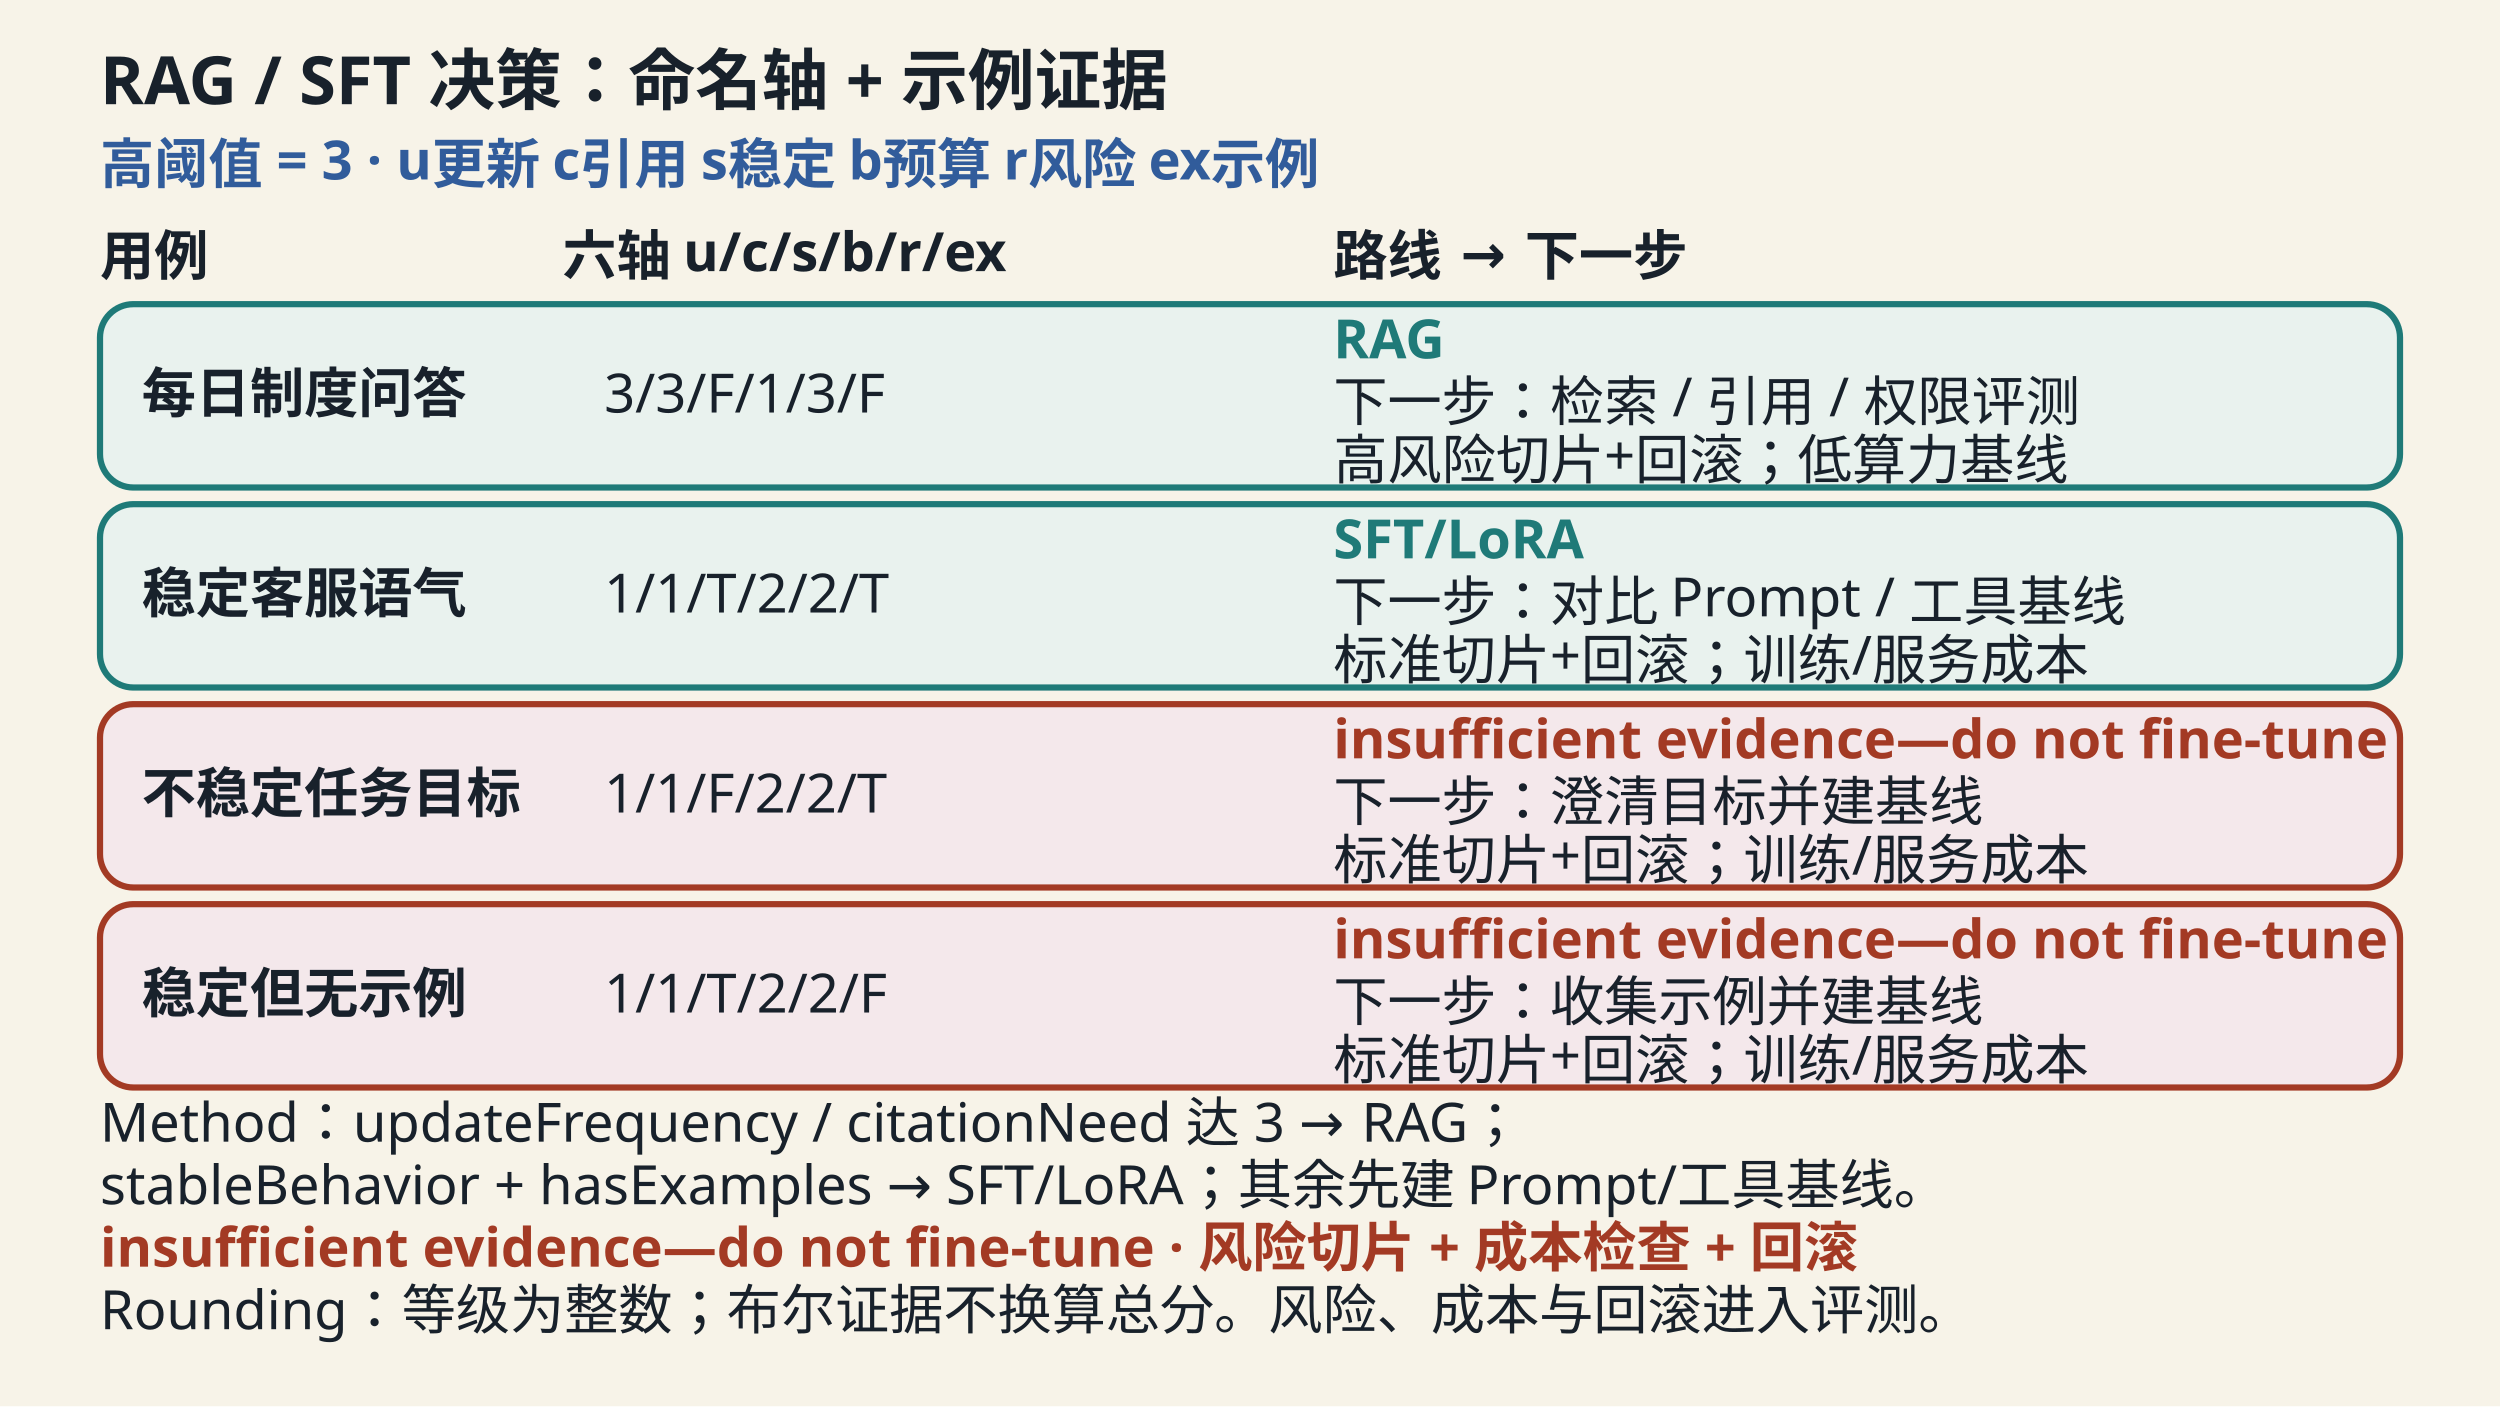
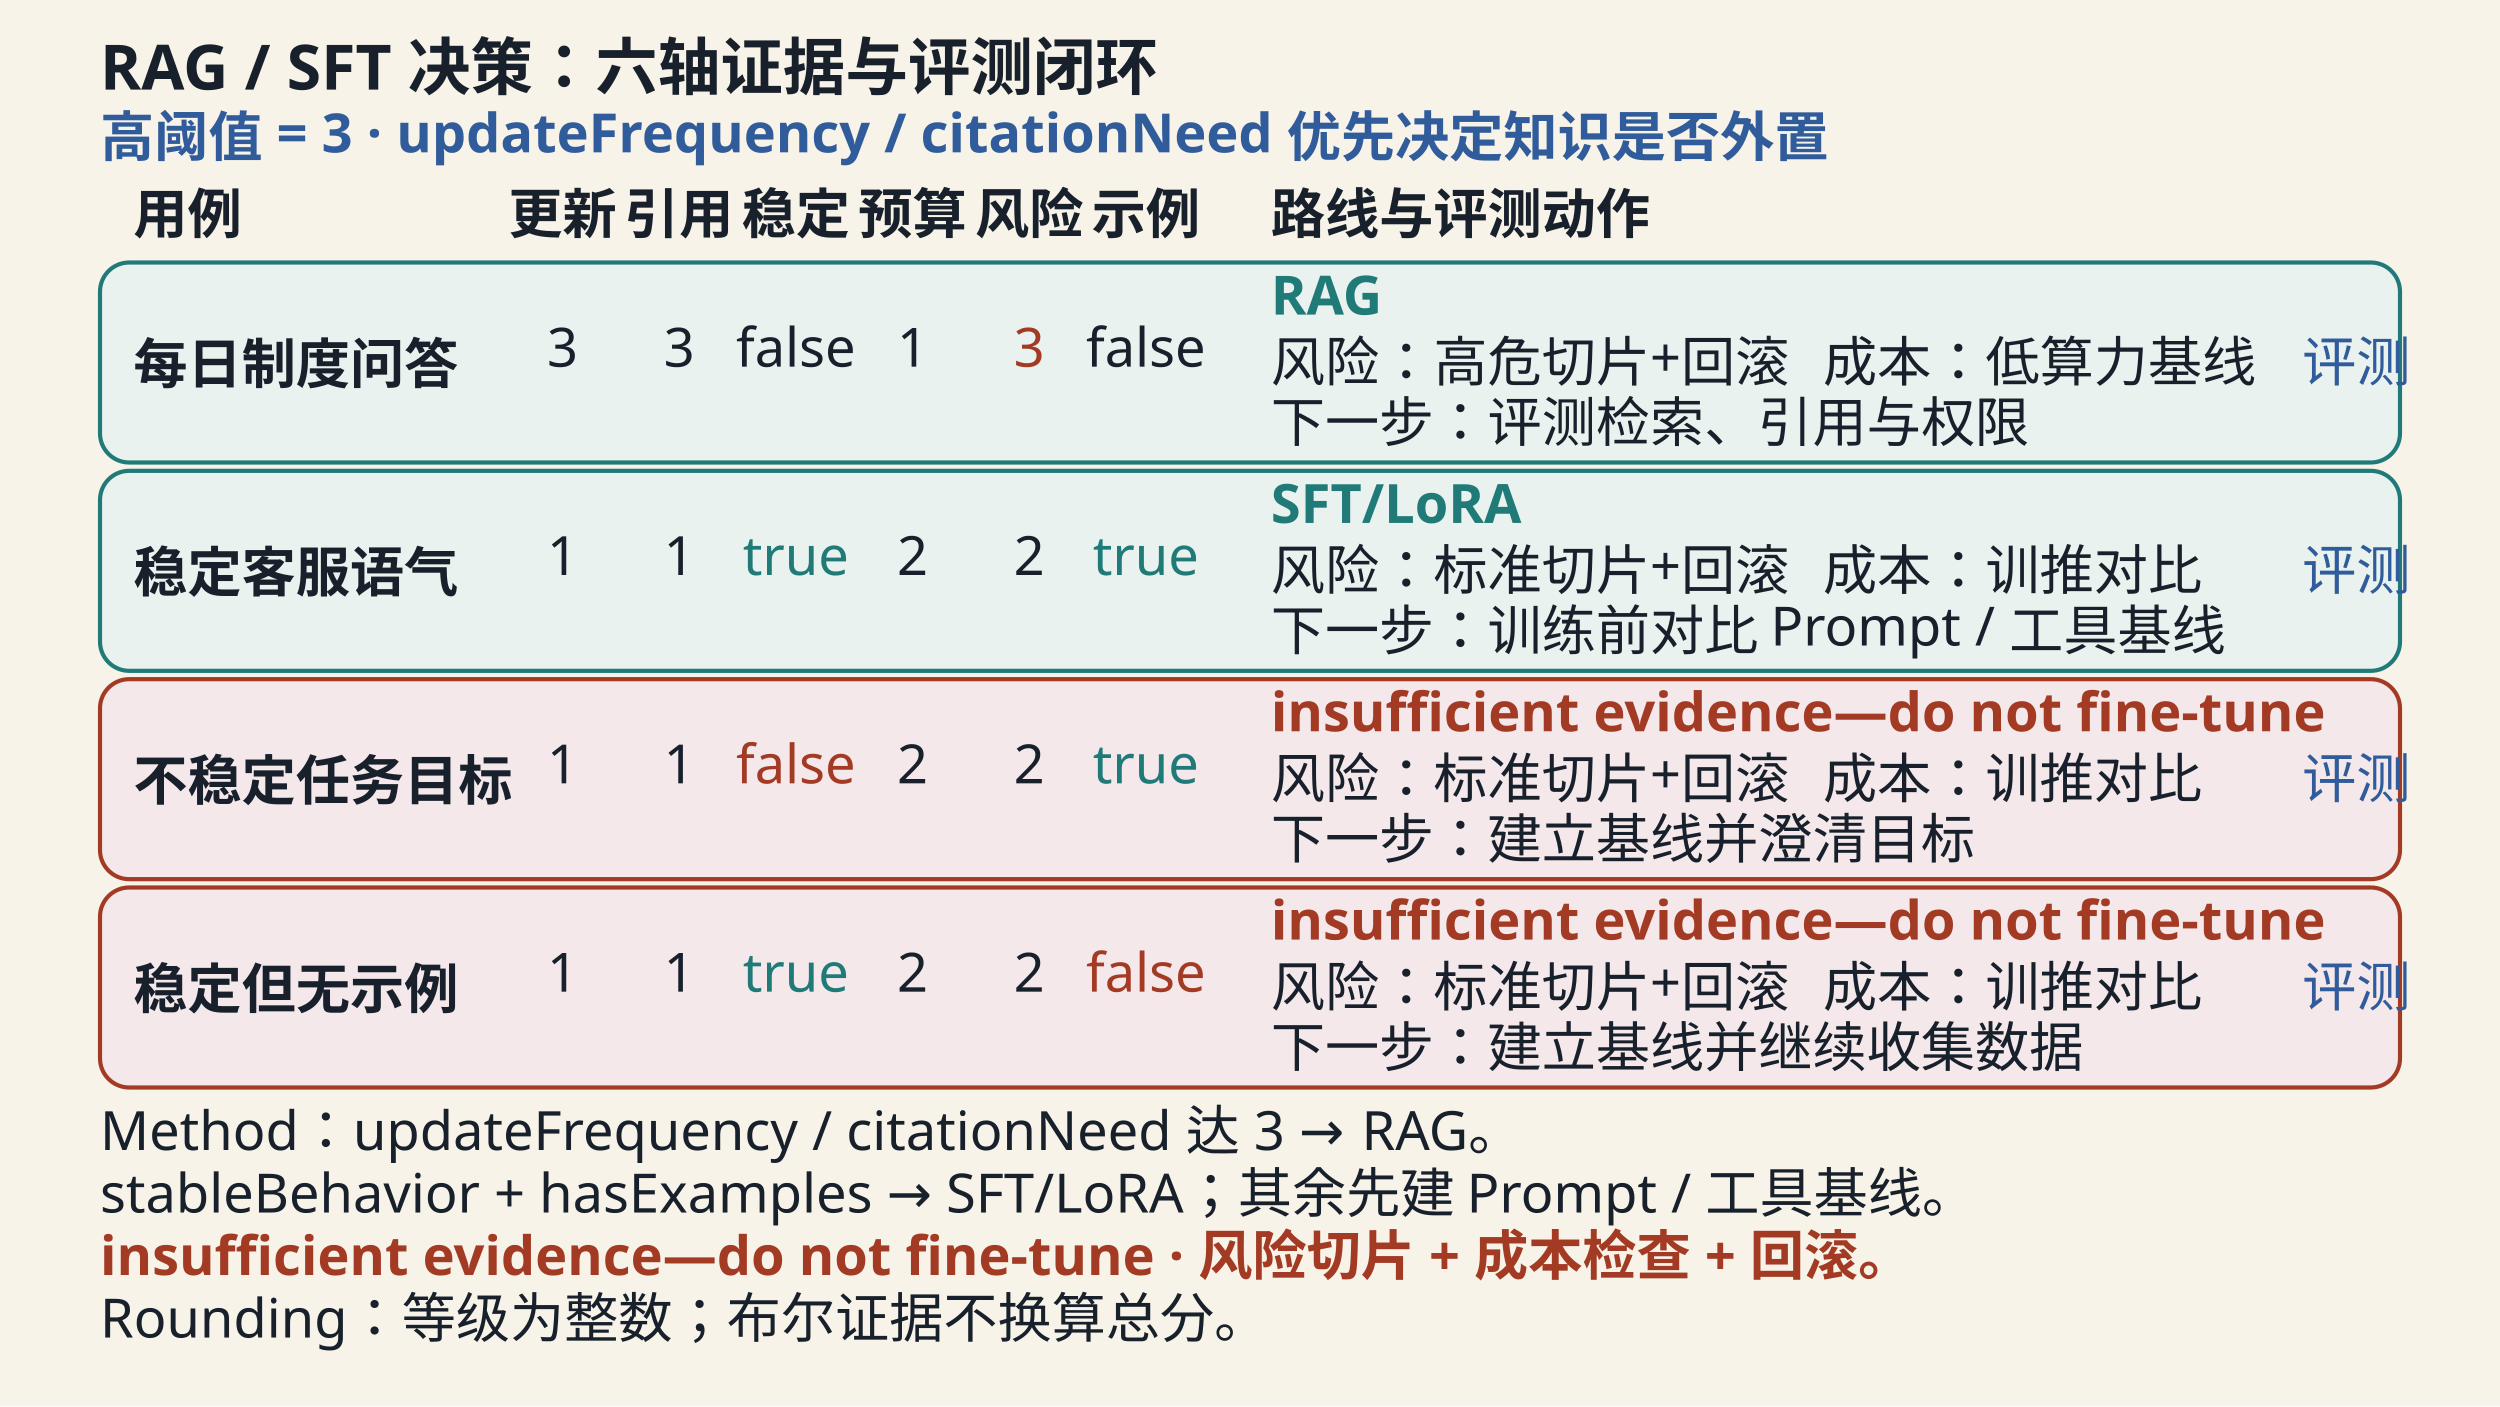
<svg xmlns="http://www.w3.org/2000/svg" width="1200" height="675" viewBox="0 0 1200 675" role="img" aria-labelledby="rag-title rag-desc">
-   <defs>
-     <marker id="arrow" markerWidth="9" markerHeight="9" refX="8" refY="4.5" orient="auto">
-       <path d="M0 0 L9 4.5 L0 9 Z" fill="#18212B" />
-     </marker>
-     <pattern id="hatch" width="10" height="10" patternUnits="userSpaceOnUse" patternTransform="rotate(45)">
-       <line x1="0" y1="0" x2="0" y2="10" stroke="#A33A24" stroke-width="3" />
-     </pattern>
-   </defs>
  <rect x="0" y="0" width="1200" height="675" fill="#F7F3E8" />
-   <text x="48" y="50" font-family="Trebuchet MS" font-size="32" font-weight="700" fill="#18212B">RAG / SFT 决策：命名轴 + 示例证据</text>
-   <text x="48" y="88" font-family="Trebuchet MS" font-size="26" font-weight="700" fill="#315C9B">高阈值 = 3 · u更新 c引用 s稳定 b预算 r风险 ex示例</text>
-   <text x="48" y="132" font-family="Trebuchet MS" font-size="26" font-weight="700" fill="#18212B">用例</text>
-   <text x="270" y="132" font-family="Trebuchet MS" font-size="26" font-weight="700" fill="#18212B">六轴 u/c/s/b/r/ex</text>
-   <text x="640" y="132" font-family="Trebuchet MS" font-size="26" font-weight="700" fill="#18212B">路线 → 下一步</text>
-   <rect x="48" y="146" width="1104" height="88" rx="16" fill="#E9F2EE" stroke="#1F7A78" stroke-width="3" data-region="decision-row" data-row="0" />
-   <text x="68" y="198" font-family="Trebuchet MS" font-size="26" font-weight="700" fill="#18212B">每日制度问答</text>
-   <text x="290" y="198" font-family="Trebuchet MS" font-size="26" fill="#18212B">3/3/F/1/3/F</text>
-   <text x="640" y="172" font-family="Trebuchet MS" font-size="26" font-weight="700" fill="#1F7A78">RAG</text>
-   <text x="640" y="202" font-family="Trebuchet MS" font-size="26" fill="#18212B">下一步：检索 / 引用 / 权限评测</text>
-   <text x="640" y="230" font-family="Trebuchet MS" font-size="26" fill="#18212B">高风险切片+回滚；低算力基线</text>
-   <rect x="48" y="242" width="1104" height="88" rx="16" fill="#E9F2EE" stroke="#1F7A78" stroke-width="3" data-region="decision-row" data-row="1" />
-   <text x="68" y="294" font-family="Trebuchet MS" font-size="26" font-weight="700" fill="#18212B">稳定客服语气</text>
-   <text x="290" y="294" font-family="Trebuchet MS" font-size="26" fill="#18212B">1/1/T/2/2/T</text>
-   <text x="640" y="268" font-family="Trebuchet MS" font-size="26" font-weight="700" fill="#1F7A78">SFT/LoRA</text>
-   <text x="640" y="298" font-family="Trebuchet MS" font-size="26" fill="#18212B">下一步：对比 Prompt / 工具基线</text>
-   <text x="640" y="326" font-family="Trebuchet MS" font-size="26" fill="#18212B">标准切片+回滚；训练/服务成本</text>
-   <rect x="48" y="338" width="1104" height="88" rx="16" fill="#F4E8EB" stroke="#A33A24" stroke-width="3" data-region="decision-row" data-row="2" />
-   <text x="68" y="390" font-family="Trebuchet MS" font-size="26" font-weight="700" fill="#18212B">不稳定任务目标</text>
-   <text x="290" y="390" font-family="Trebuchet MS" font-size="26" fill="#18212B">1/1/F/2/2/T</text>
-   <text x="640" y="364" font-family="Trebuchet MS" font-size="26" font-weight="700" fill="#A33A24">insufficient evidence—do not fine-tune</text>
-   <text x="640" y="394" font-family="Trebuchet MS" font-size="26" fill="#18212B">下一步：澄清目标并建基线</text>
-   <text x="640" y="422" font-family="Trebuchet MS" font-size="26" fill="#18212B">标准切片+回滚；训练/服务成本</text>
-   <rect x="48" y="434" width="1104" height="88" rx="16" fill="#F4E8EB" stroke="#A33A24" stroke-width="3" data-region="decision-row" data-row="3" />
-   <text x="68" y="486" font-family="Trebuchet MS" font-size="26" font-weight="700" fill="#18212B">稳定但无示例</text>
-   <text x="290" y="486" font-family="Trebuchet MS" font-size="26" fill="#18212B">1/1/T/2/2/F</text>
-   <text x="640" y="460" font-family="Trebuchet MS" font-size="26" font-weight="700" fill="#A33A24">insufficient evidence—do not fine-tune</text>
-   <text x="640" y="490" font-family="Trebuchet MS" font-size="26" fill="#18212B">下一步：收集示例并建基线</text>
-   <text x="640" y="518" font-family="Trebuchet MS" font-size="26" fill="#18212B">标准切片+回滚；训练/服务成本</text>
-   <text x="48" y="548" font-family="Trebuchet MS" font-size="26" fill="#18212B">Method：updateFrequency / citationNeed 达 3 → RAG；</text>
-   <text x="48" y="578" font-family="Trebuchet MS" font-size="26" fill="#18212B">stableBehavior + hasExamples → SFT/LoRA；其余先建 Prompt/工具基线。</text>
-   <text x="48" y="608" font-family="Trebuchet MS" font-size="26" font-weight="700" fill="#A33A24">insufficient evidence—do not fine-tune · 风险切片 + 成本检查 + 回滚</text>
-   <text x="48" y="638" font-family="Trebuchet MS" font-size="26" fill="#18212B">Rounding：等级为整数；布尔证据不换算总分。风险、成本与回滚进入评测。</text>
-   <g data-region="rag-axis-cell" data-row="0" data-column="updateFrequency" data-value="3" />
-   <g data-region="rag-axis-cell" data-row="0" data-column="citationNeed" data-value="3" />
-   <g data-region="rag-axis-cell" data-row="0" data-column="stableBehavior" data-value="false" />
-   <g data-region="rag-axis-cell" data-row="0" data-column="computeBudget" data-value="1" />
-   <g data-region="rag-axis-cell" data-row="0" data-column="risk" data-value="3" />
-   <g data-region="rag-axis-cell" data-row="0" data-column="hasExamples" data-value="false" />
-   <g data-region="rag-axis-cell" data-row="1" data-column="updateFrequency" data-value="1" />
-   <g data-region="rag-axis-cell" data-row="1" data-column="citationNeed" data-value="1" />
-   <g data-region="rag-axis-cell" data-row="1" data-column="stableBehavior" data-value="true" />
-   <g data-region="rag-axis-cell" data-row="1" data-column="computeBudget" data-value="2" />
-   <g data-region="rag-axis-cell" data-row="1" data-column="risk" data-value="2" />
-   <g data-region="rag-axis-cell" data-row="1" data-column="hasExamples" data-value="true" />
-   <g data-region="rag-axis-cell" data-row="2" data-column="updateFrequency" data-value="1" />
-   <g data-region="rag-axis-cell" data-row="2" data-column="citationNeed" data-value="1" />
-   <g data-region="rag-axis-cell" data-row="2" data-column="stableBehavior" data-value="false" />
-   <g data-region="rag-axis-cell" data-row="2" data-column="computeBudget" data-value="2" />
-   <g data-region="rag-axis-cell" data-row="2" data-column="risk" data-value="2" />
-   <g data-region="rag-axis-cell" data-row="2" data-column="hasExamples" data-value="true" />
-   <g data-region="rag-axis-cell" data-row="3" data-column="updateFrequency" data-value="1" />
-   <g data-region="rag-axis-cell" data-row="3" data-column="citationNeed" data-value="1" />
-   <g data-region="rag-axis-cell" data-row="3" data-column="stableBehavior" data-value="true" />
-   <g data-region="rag-axis-cell" data-row="3" data-column="computeBudget" data-value="2" />
-   <g data-region="rag-axis-cell" data-row="3" data-column="risk" data-value="2" />
-   <g data-region="rag-axis-cell" data-row="3" data-column="hasExamples" data-value="false" />
-   <g data-region="rag-evaluation" data-row="0" data-value="high-risk slices + rollback|low-compute baseline required|evaluate retrieval, citations and permissions" />
-   <g data-region="rag-evaluation" data-row="1" data-value="standard slices + rollback|compare training and serving cost|compare against the Prompt/tool baseline before training" />
-   <g data-region="rag-evaluation" data-row="2" data-value="standard slices + rollback|compare training and serving cost|establish Prompt/tool baseline and clarify the target" />
-   <g data-region="rag-evaluation" data-row="3" data-value="standard slices + rollback|compare training and serving cost|establish Prompt/tool baseline and continue collecting data" />
+   <text x="48" y="43" font-family="Trebuchet MS" font-size="30" font-weight="700" fill="#18212B">RAG / SFT 决策：六轴证据与评测闭环</text>
+   <text x="48" y="75" font-family="Trebuchet MS" font-size="26" font-weight="700" fill="#315C9B">高阈值 = 3 · updateFrequency / citationNeed 优先决定知识是否外置</text>
+   <text x="64" y="112" font-family="Trebuchet MS" font-size="26" font-weight="700" fill="#18212B">用例</text>
+   <text x="270" y="112" text-anchor="middle" font-family="Trebuchet MS" font-size="26" font-weight="700" fill="#18212B" data-region="rag-axis-header" data-column="updateFrequency">更新</text>
+   <text x="326" y="112" text-anchor="middle" font-family="Trebuchet MS" font-size="26" font-weight="700" fill="#18212B" data-region="rag-axis-header" data-column="citationNeed">引用</text>
+   <text x="382" y="112" text-anchor="middle" font-family="Trebuchet MS" font-size="26" font-weight="700" fill="#18212B" data-region="rag-axis-header" data-column="stableBehavior">稳定</text>
+   <text x="438" y="112" text-anchor="middle" font-family="Trebuchet MS" font-size="26" font-weight="700" fill="#18212B" data-region="rag-axis-header" data-column="computeBudget">预算</text>
+   <text x="494" y="112" text-anchor="middle" font-family="Trebuchet MS" font-size="26" font-weight="700" fill="#18212B" data-region="rag-axis-header" data-column="risk">风险</text>
+   <text x="550" y="112" text-anchor="middle" font-family="Trebuchet MS" font-size="26" font-weight="700" fill="#18212B" data-region="rag-axis-header" data-column="hasExamples">示例</text>
+   <text x="610" y="112" font-family="Trebuchet MS" font-size="26" font-weight="700" fill="#18212B">路线与评测动作</text>
+   <rect x="48" y="126" width="1104" height="96" rx="14" fill="#E9F2EE" stroke="#1F7A78" stroke-width="2" data-region="decision-row" data-row="0" />
+   <text x="64" y="184" font-family="Trebuchet MS" font-size="26" font-weight="700" fill="#18212B">每日制度问答</text>
+   <text x="270" y="176" text-anchor="middle" font-family="Trebuchet MS" font-size="26" fill="#18212B" data-region="rag-axis-cell" data-row="0" data-column="updateFrequency" data-value="3">3</text>
+   <text x="326" y="176" text-anchor="middle" font-family="Trebuchet MS" font-size="26" fill="#18212B" data-region="rag-axis-cell" data-row="0" data-column="citationNeed" data-value="3">3</text>
+   <text x="382" y="176" text-anchor="middle" font-family="Trebuchet MS" font-size="26" fill="#18212B" data-region="rag-axis-cell" data-row="0" data-column="stableBehavior" data-value="false">false</text>
+   <text x="438" y="176" text-anchor="middle" font-family="Trebuchet MS" font-size="26" fill="#18212B" data-region="rag-axis-cell" data-row="0" data-column="computeBudget" data-value="1">1</text>
+   <text x="494" y="176" text-anchor="middle" font-family="Trebuchet MS" font-size="26" fill="#A33A24" data-region="rag-axis-cell" data-row="0" data-column="risk" data-value="3">3</text>
+   <text x="550" y="176" text-anchor="middle" font-family="Trebuchet MS" font-size="26" fill="#18212B" data-region="rag-axis-cell" data-row="0" data-column="hasExamples" data-value="false">false</text>
+   <text x="610" y="151" font-family="Trebuchet MS" font-size="26" font-weight="700" fill="#1F7A78" data-region="rag-route" data-row="0" data-value="RAG">RAG</text>
+   <text x="1105" y="183" font-family="Trebuchet MS" font-size="26" fill="#315C9B" data-region="rag-evaluation" data-row="0" data-value="high-risk slices + rollback|low-compute baseline required|evaluate retrieval, citations and permissions">评测</text>
+   <text x="610" y="183" font-family="Trebuchet MS" font-size="26" fill="#18212B" data-region="rag-evaluation-detail" data-row="0" data-kind="riskControl" data-value="high-risk slices + rollback">风险：高危切片+回滚</text>
+   <text x="875" y="183" font-family="Trebuchet MS" font-size="26" fill="#18212B" data-region="rag-evaluation-detail" data-row="0" data-kind="costCheck" data-value="low-compute baseline required">成本：低算力基线</text>
+   <text x="610" y="212" font-family="Trebuchet MS" font-size="26" fill="#18212B" data-region="rag-evaluation-detail" data-row="0" data-kind="nextStep" data-value="evaluate retrieval, citations and permissions">下一步：评测检索、引用与权限</text>
+   <rect x="48" y="226" width="1104" height="96" rx="14" fill="#E9F2EE" stroke="#1F7A78" stroke-width="2" data-region="decision-row" data-row="1" />
+   <text x="64" y="284" font-family="Trebuchet MS" font-size="26" font-weight="700" fill="#18212B">稳定客服语气</text>
+   <text x="270" y="276" text-anchor="middle" font-family="Trebuchet MS" font-size="26" fill="#18212B" data-region="rag-axis-cell" data-row="1" data-column="updateFrequency" data-value="1">1</text>
+   <text x="326" y="276" text-anchor="middle" font-family="Trebuchet MS" font-size="26" fill="#18212B" data-region="rag-axis-cell" data-row="1" data-column="citationNeed" data-value="1">1</text>
+   <text x="382" y="276" text-anchor="middle" font-family="Trebuchet MS" font-size="26" fill="#1F7A78" data-region="rag-axis-cell" data-row="1" data-column="stableBehavior" data-value="true">true</text>
+   <text x="438" y="276" text-anchor="middle" font-family="Trebuchet MS" font-size="26" fill="#18212B" data-region="rag-axis-cell" data-row="1" data-column="computeBudget" data-value="2">2</text>
+   <text x="494" y="276" text-anchor="middle" font-family="Trebuchet MS" font-size="26" fill="#18212B" data-region="rag-axis-cell" data-row="1" data-column="risk" data-value="2">2</text>
+   <text x="550" y="276" text-anchor="middle" font-family="Trebuchet MS" font-size="26" fill="#1F7A78" data-region="rag-axis-cell" data-row="1" data-column="hasExamples" data-value="true">true</text>
+   <text x="610" y="251" font-family="Trebuchet MS" font-size="26" font-weight="700" fill="#1F7A78" data-region="rag-route" data-row="1" data-value="SFT/LoRA">SFT/LoRA</text>
+   <text x="1105" y="283" font-family="Trebuchet MS" font-size="26" fill="#315C9B" data-region="rag-evaluation" data-row="1" data-value="standard slices + rollback|compare training and serving cost|compare against the Prompt/tool baseline before training">评测</text>
+   <text x="610" y="283" font-family="Trebuchet MS" font-size="26" fill="#18212B" data-region="rag-evaluation-detail" data-row="1" data-kind="riskControl" data-value="standard slices + rollback">风险：标准切片+回滚</text>
+   <text x="875" y="283" font-family="Trebuchet MS" font-size="26" fill="#18212B" data-region="rag-evaluation-detail" data-row="1" data-kind="costCheck" data-value="compare training and serving cost">成本：训推对比</text>
+   <text x="610" y="312" font-family="Trebuchet MS" font-size="26" fill="#18212B" data-region="rag-evaluation-detail" data-row="1" data-kind="nextStep" data-value="compare against the Prompt/tool baseline before training">下一步：训练前对比 Prompt / 工具基线</text>
+   <rect x="48" y="326" width="1104" height="96" rx="14" fill="#F4E8EB" stroke="#A33A24" stroke-width="2" data-region="decision-row" data-row="2" />
+   <text x="64" y="384" font-family="Trebuchet MS" font-size="26" font-weight="700" fill="#18212B">不稳定任务目标</text>
+   <text x="270" y="376" text-anchor="middle" font-family="Trebuchet MS" font-size="26" fill="#18212B" data-region="rag-axis-cell" data-row="2" data-column="updateFrequency" data-value="1">1</text>
+   <text x="326" y="376" text-anchor="middle" font-family="Trebuchet MS" font-size="26" fill="#18212B" data-region="rag-axis-cell" data-row="2" data-column="citationNeed" data-value="1">1</text>
+   <text x="382" y="376" text-anchor="middle" font-family="Trebuchet MS" font-size="26" fill="#A33A24" data-region="rag-axis-cell" data-row="2" data-column="stableBehavior" data-value="false">false</text>
+   <text x="438" y="376" text-anchor="middle" font-family="Trebuchet MS" font-size="26" fill="#18212B" data-region="rag-axis-cell" data-row="2" data-column="computeBudget" data-value="2">2</text>
+   <text x="494" y="376" text-anchor="middle" font-family="Trebuchet MS" font-size="26" fill="#18212B" data-region="rag-axis-cell" data-row="2" data-column="risk" data-value="2">2</text>
+   <text x="550" y="376" text-anchor="middle" font-family="Trebuchet MS" font-size="26" fill="#1F7A78" data-region="rag-axis-cell" data-row="2" data-column="hasExamples" data-value="true">true</text>
+   <text x="610" y="351" font-family="Trebuchet MS" font-size="26" font-weight="700" fill="#A33A24" data-region="rag-route" data-row="2" data-value="insufficient evidence—do not fine-tune">insufficient evidence—do not fine-tune</text>
+   <text x="1105" y="383" font-family="Trebuchet MS" font-size="26" fill="#315C9B" data-region="rag-evaluation" data-row="2" data-value="standard slices + rollback|compare training and serving cost|establish Prompt/tool baseline and clarify the target">评测</text>
+   <text x="610" y="383" font-family="Trebuchet MS" font-size="26" fill="#18212B" data-region="rag-evaluation-detail" data-row="2" data-kind="riskControl" data-value="standard slices + rollback">风险：标准切片+回滚</text>
+   <text x="875" y="383" font-family="Trebuchet MS" font-size="26" fill="#18212B" data-region="rag-evaluation-detail" data-row="2" data-kind="costCheck" data-value="compare training and serving cost">成本：训推对比</text>
+   <text x="610" y="412" font-family="Trebuchet MS" font-size="26" fill="#18212B" data-region="rag-evaluation-detail" data-row="2" data-kind="nextStep" data-value="establish Prompt/tool baseline and clarify the target">下一步：建立基线并澄清目标</text>
+   <rect x="48" y="426" width="1104" height="96" rx="14" fill="#F4E8EB" stroke="#A33A24" stroke-width="2" data-region="decision-row" data-row="3" />
+   <text x="64" y="484" font-family="Trebuchet MS" font-size="26" font-weight="700" fill="#18212B">稳定但无示例</text>
+   <text x="270" y="476" text-anchor="middle" font-family="Trebuchet MS" font-size="26" fill="#18212B" data-region="rag-axis-cell" data-row="3" data-column="updateFrequency" data-value="1">1</text>
+   <text x="326" y="476" text-anchor="middle" font-family="Trebuchet MS" font-size="26" fill="#18212B" data-region="rag-axis-cell" data-row="3" data-column="citationNeed" data-value="1">1</text>
+   <text x="382" y="476" text-anchor="middle" font-family="Trebuchet MS" font-size="26" fill="#1F7A78" data-region="rag-axis-cell" data-row="3" data-column="stableBehavior" data-value="true">true</text>
+   <text x="438" y="476" text-anchor="middle" font-family="Trebuchet MS" font-size="26" fill="#18212B" data-region="rag-axis-cell" data-row="3" data-column="computeBudget" data-value="2">2</text>
+   <text x="494" y="476" text-anchor="middle" font-family="Trebuchet MS" font-size="26" fill="#18212B" data-region="rag-axis-cell" data-row="3" data-column="risk" data-value="2">2</text>
+   <text x="550" y="476" text-anchor="middle" font-family="Trebuchet MS" font-size="26" fill="#A33A24" data-region="rag-axis-cell" data-row="3" data-column="hasExamples" data-value="false">false</text>
+   <text x="610" y="451" font-family="Trebuchet MS" font-size="26" font-weight="700" fill="#A33A24" data-region="rag-route" data-row="3" data-value="insufficient evidence—do not fine-tune">insufficient evidence—do not fine-tune</text>
+   <text x="1105" y="483" font-family="Trebuchet MS" font-size="26" fill="#315C9B" data-region="rag-evaluation" data-row="3" data-value="standard slices + rollback|compare training and serving cost|establish Prompt/tool baseline and continue collecting data">评测</text>
+   <text x="610" y="483" font-family="Trebuchet MS" font-size="26" fill="#18212B" data-region="rag-evaluation-detail" data-row="3" data-kind="riskControl" data-value="standard slices + rollback">风险：标准切片+回滚</text>
+   <text x="875" y="483" font-family="Trebuchet MS" font-size="26" fill="#18212B" data-region="rag-evaluation-detail" data-row="3" data-kind="costCheck" data-value="compare training and serving cost">成本：训推对比</text>
+   <text x="610" y="512" font-family="Trebuchet MS" font-size="26" fill="#18212B" data-region="rag-evaluation-detail" data-row="3" data-kind="nextStep" data-value="establish Prompt/tool baseline and continue collecting data">下一步：建立基线并继续收集数据</text>
+   <text x="48" y="552" font-family="Trebuchet MS" font-size="26" fill="#18212B">Method：updateFrequency / citationNeed 达 3 → RAG。</text>
+   <text x="48" y="582" font-family="Trebuchet MS" font-size="26" fill="#18212B">stableBehavior + hasExamples → SFT/LoRA；其余先建 Prompt / 工具基线。</text>
+   <text x="48" y="612" font-family="Trebuchet MS" font-size="26" font-weight="700" fill="#A33A24">insufficient evidence—do not fine-tune · 风险切片 + 成本检查 + 回滚。</text>
+   <text x="48" y="642" font-family="Trebuchet MS" font-size="26" fill="#18212B">Rounding：等级为整数；布尔证据不换算总分。</text>
</svg>
